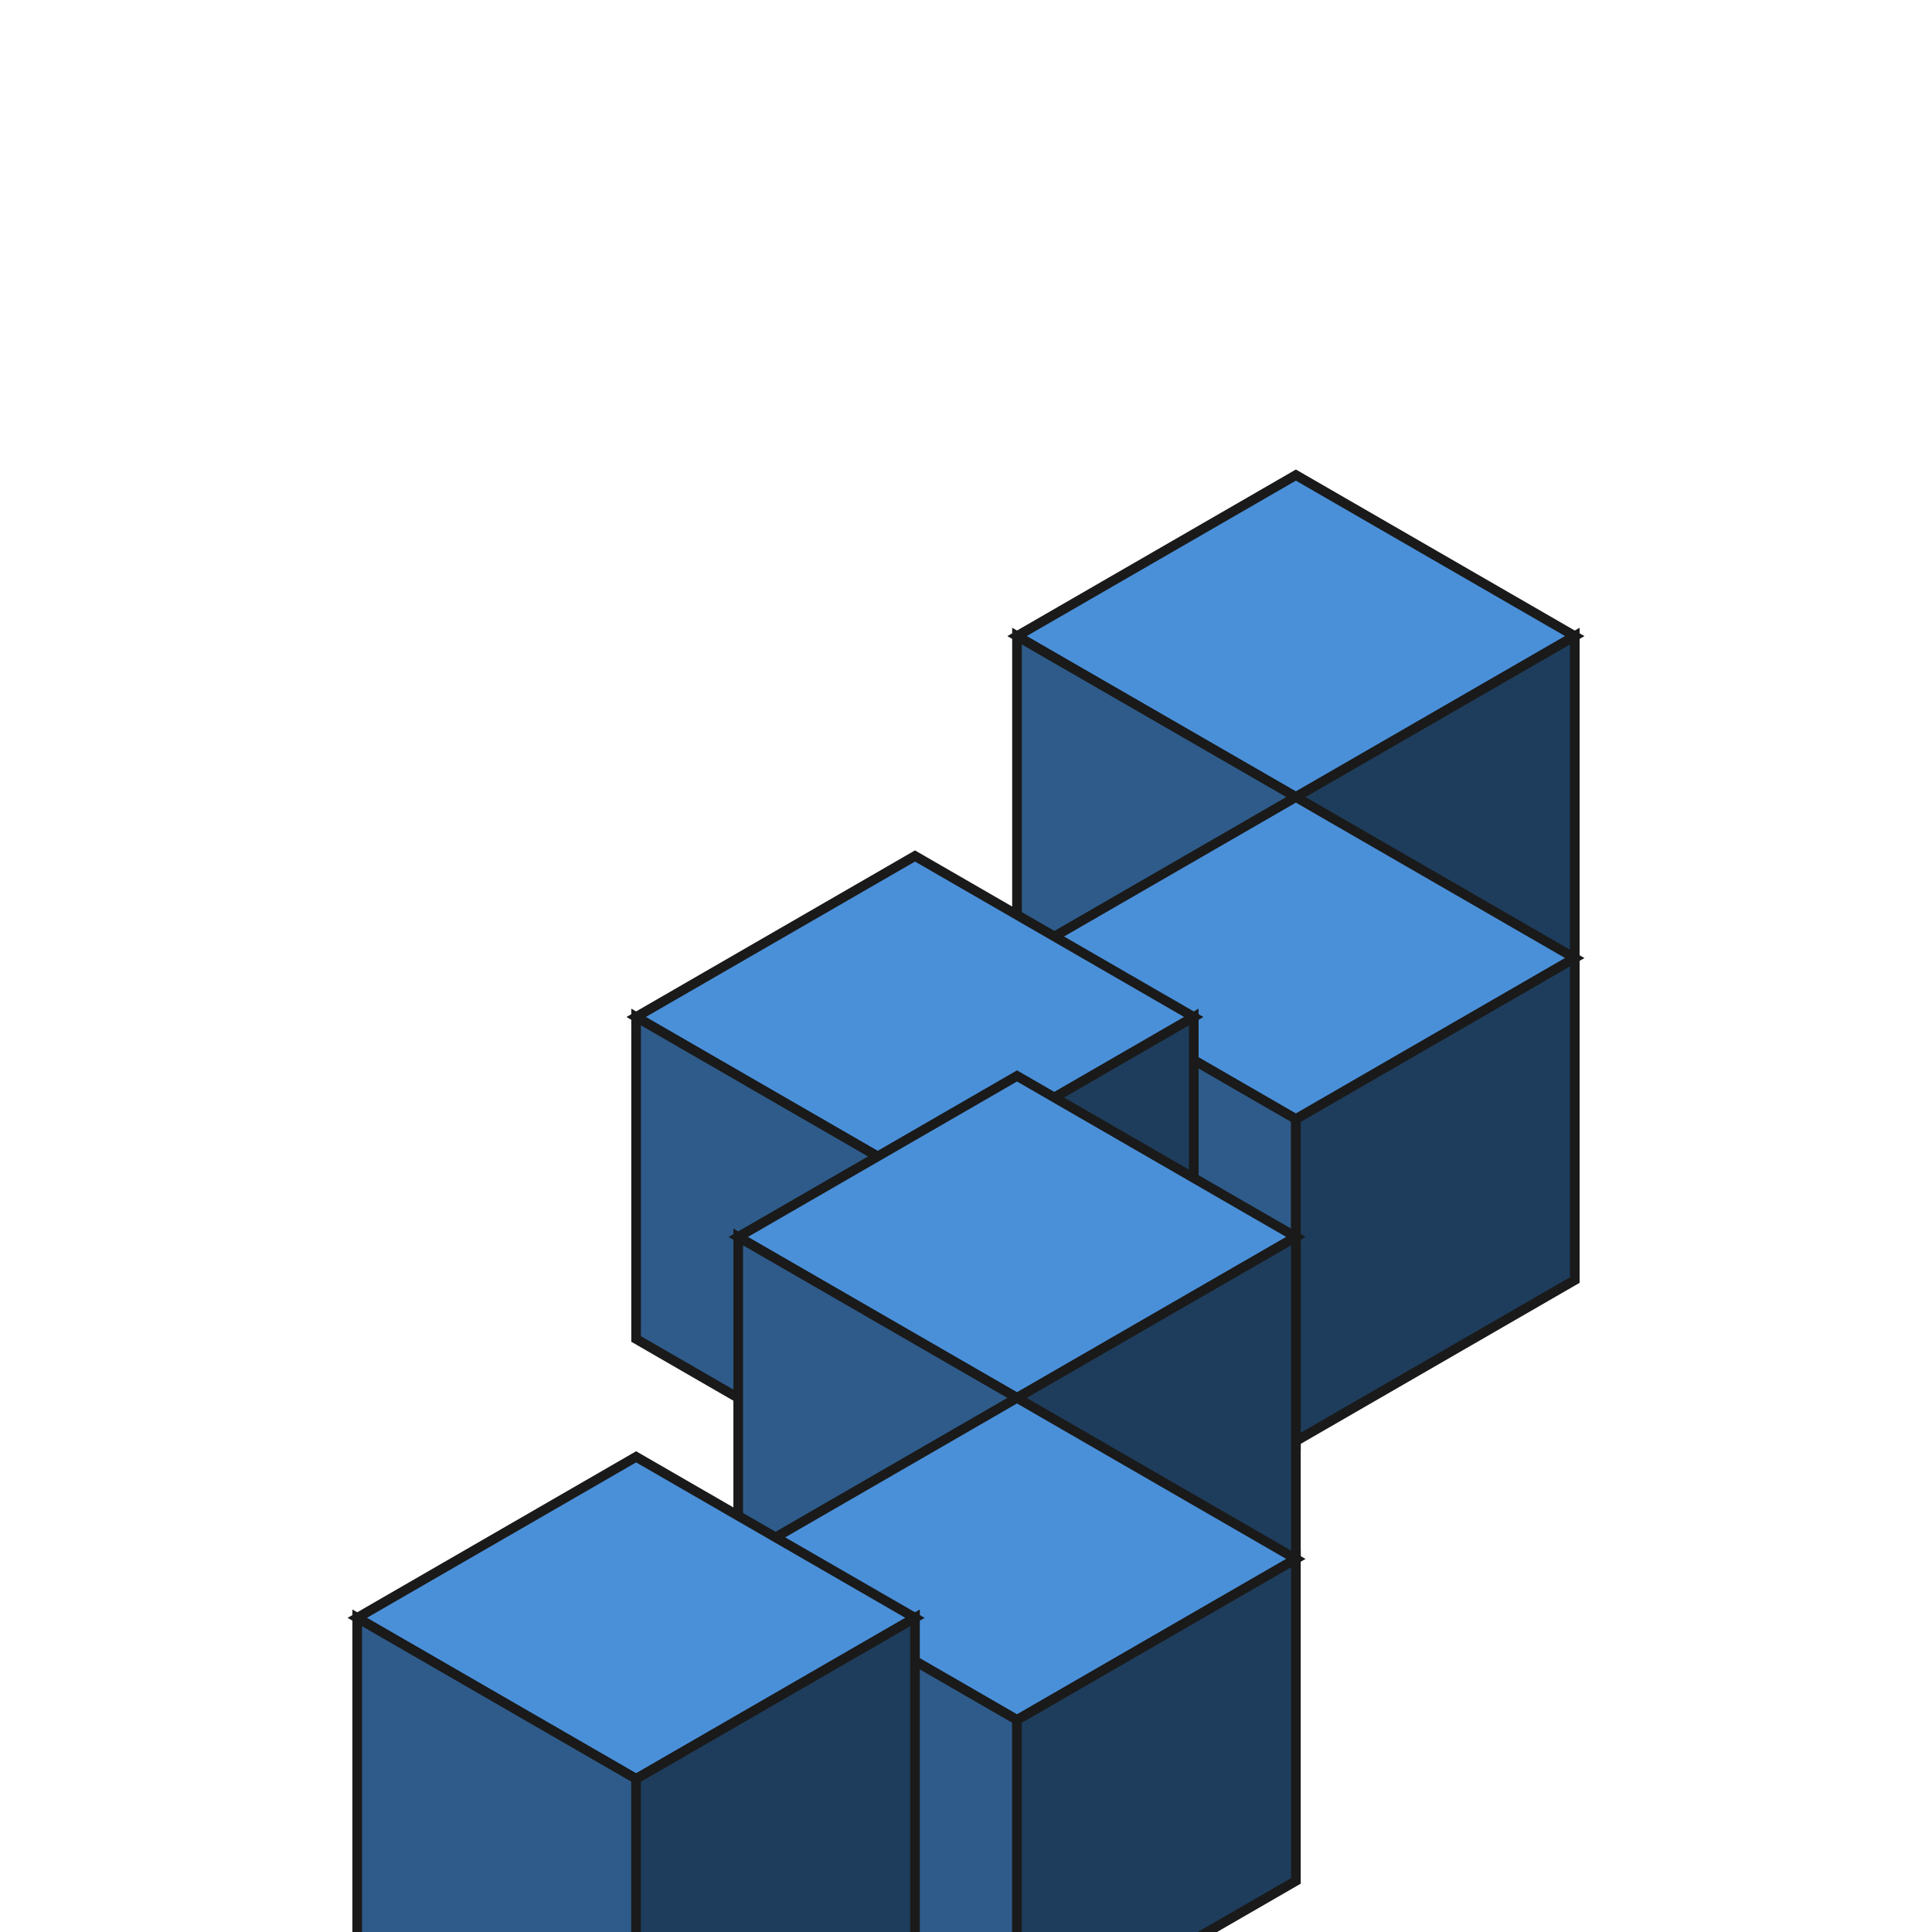
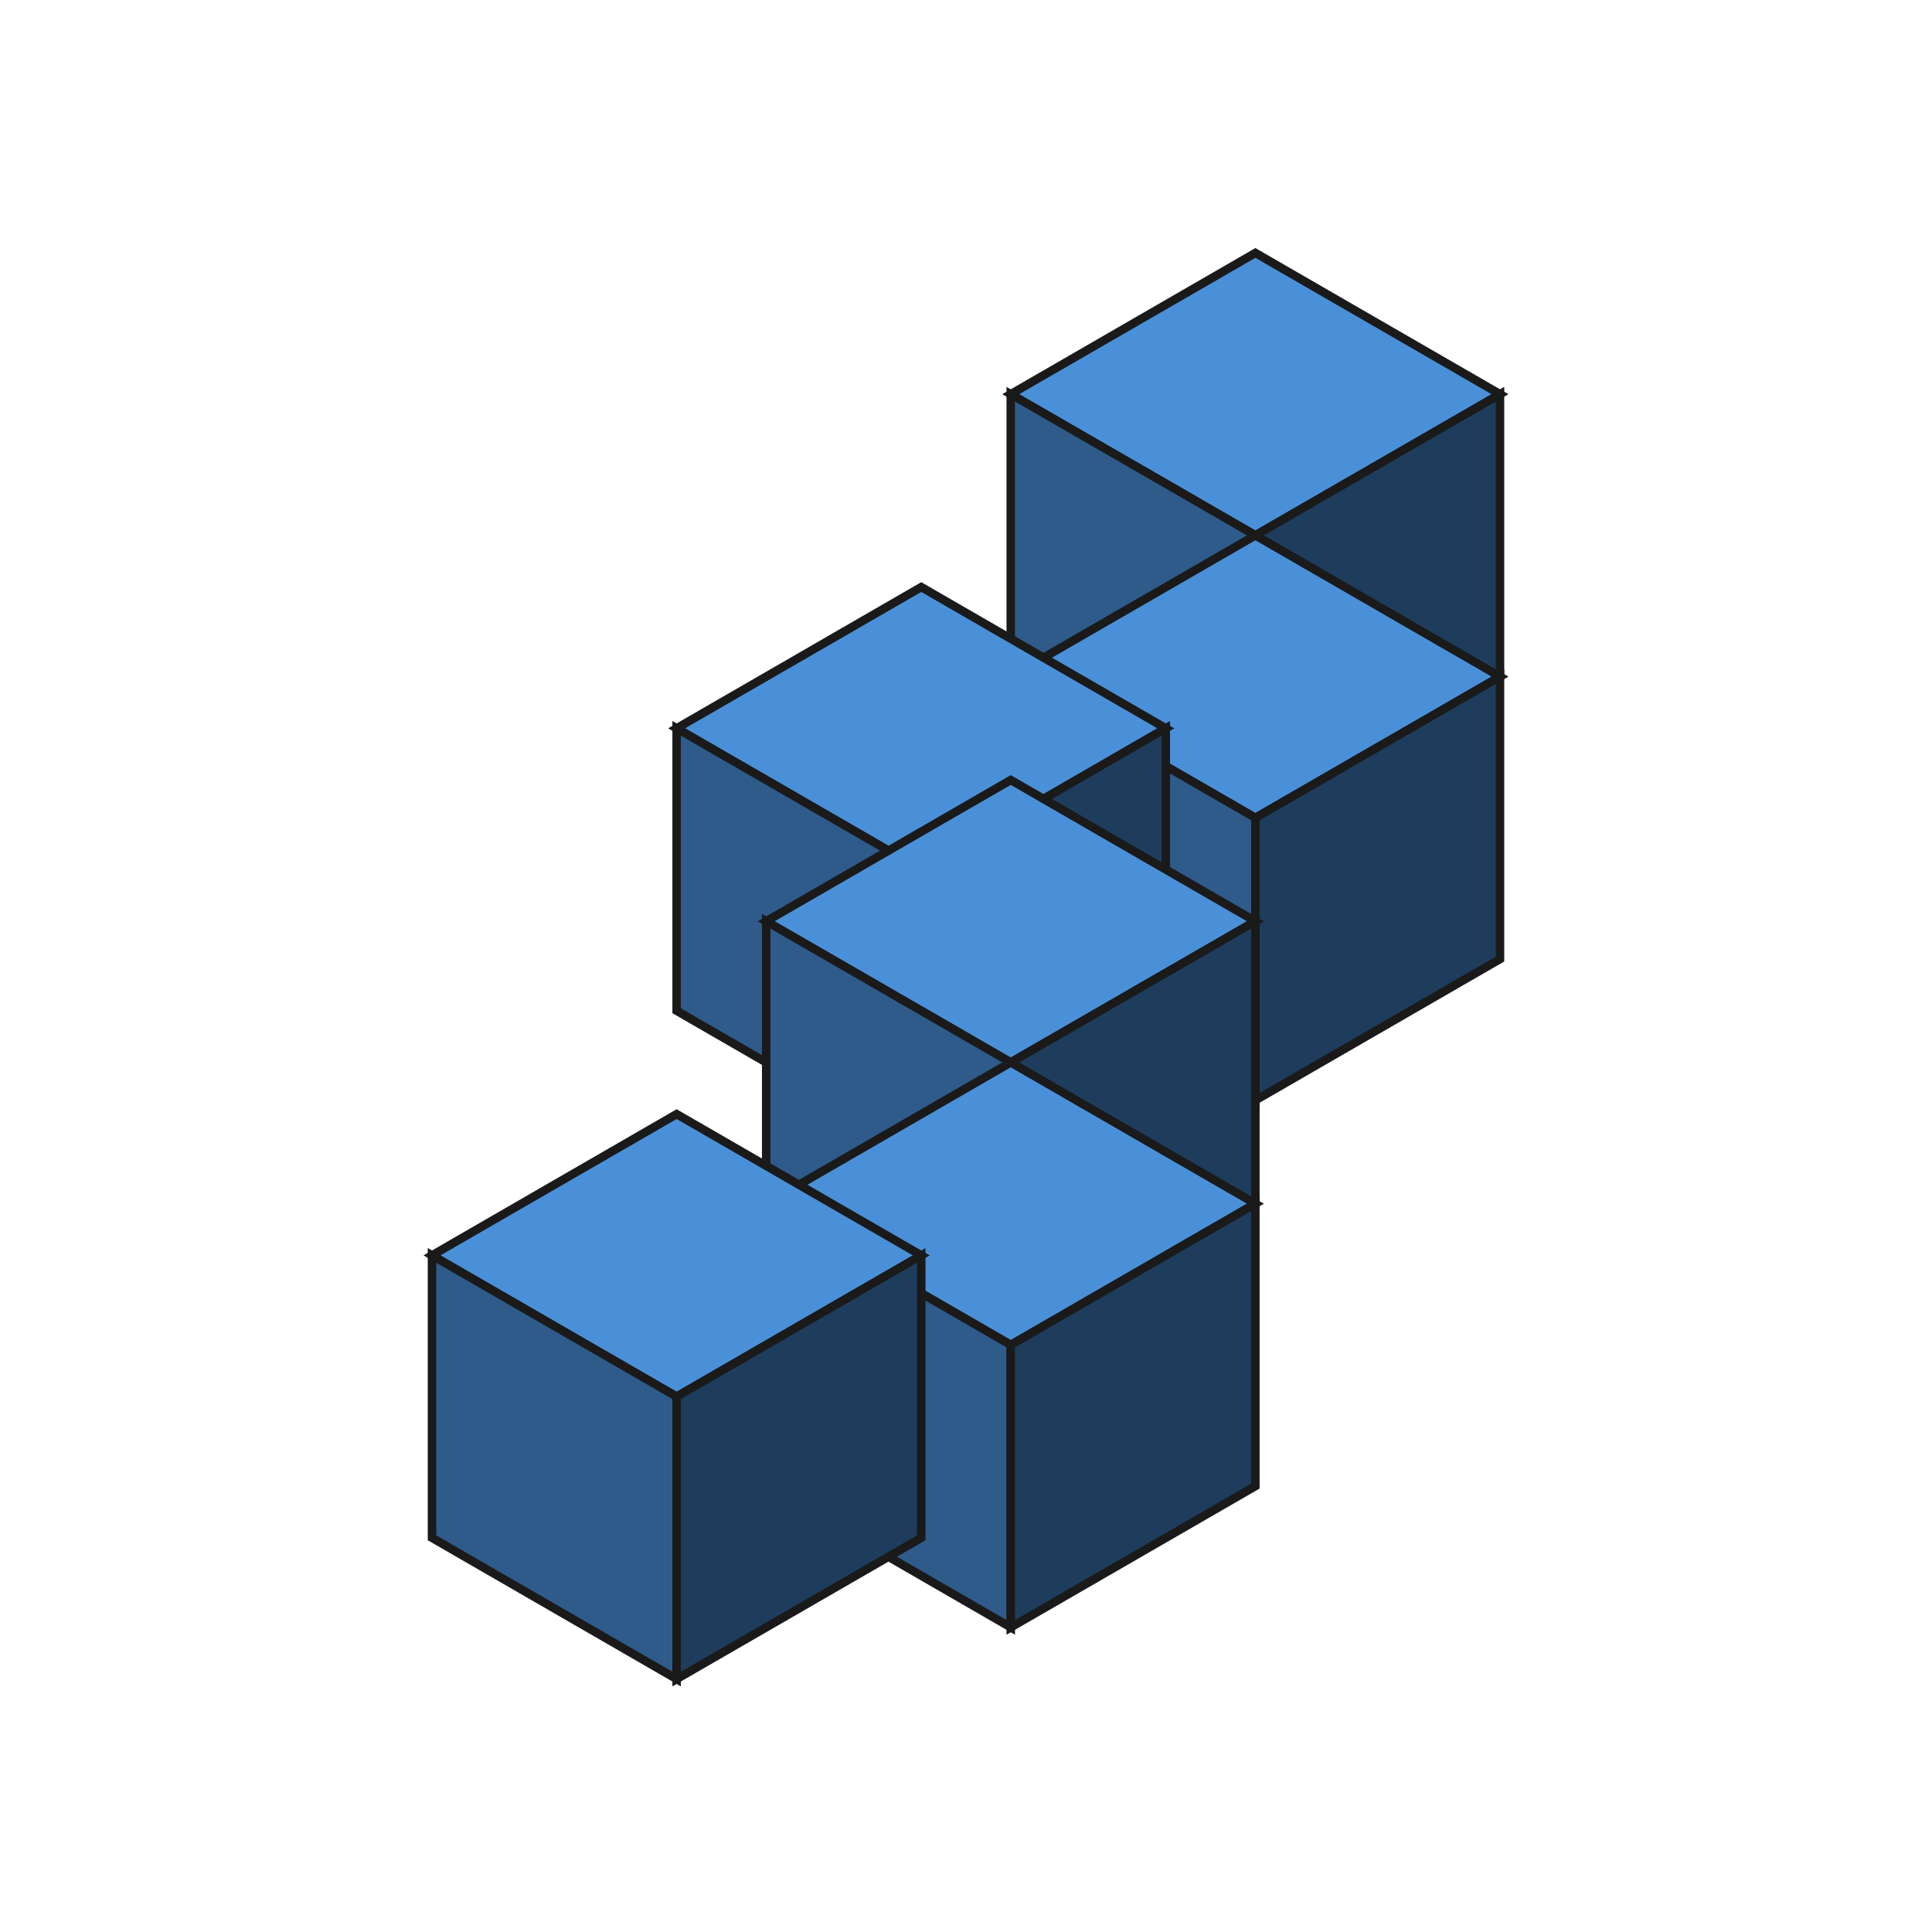
- <svg xmlns="http://www.w3.org/2000/svg" width="200" height="200" viewBox="0 0 200 200">
-   <g transform="translate(100, 133.33)">
-     <g>
-       <polygon points="34.15,-84.15 63.02,-67.48 34.15,-50.82 5.28,-67.48" fill="#4A90D9" stroke="#1a1a1a" stroke-width="1" />
-       <polygon points="5.28,-67.48 34.15,-50.82 34.15,-17.48 5.28,-34.15" fill="#2E5B8A" stroke="#1a1a1a" stroke-width="1" />
-       <polygon points="63.02,-67.48 63.02,-34.15 34.15,-17.48 34.15,-50.82" fill="#1E3D5C" stroke="#1a1a1a" stroke-width="1" />
-     </g>
-     <g>
-       <polygon points="34.15,-50.82 63.02,-34.15 34.15,-17.48 5.28,-34.15" fill="#4A90D9" stroke="#1a1a1a" stroke-width="1" />
-       <polygon points="5.28,-34.15 34.15,-17.48 34.15,15.85 5.28,-0.82" fill="#2E5B8A" stroke="#1a1a1a" stroke-width="1" />
-       <polygon points="63.02,-34.15 63.02,-0.82 34.15,15.85 34.15,-17.48" fill="#1E3D5C" stroke="#1a1a1a" stroke-width="1" />
-     </g>
-     <g>
-       <polygon points="-5.28,-44.72 23.58,-28.05 -5.28,-11.38 -34.15,-28.05" fill="#4A90D9" stroke="#1a1a1a" stroke-width="1" />
-       <polygon points="-34.15,-28.05 -5.28,-11.38 -5.28,21.95 -34.15,5.28" fill="#2E5B8A" stroke="#1a1a1a" stroke-width="1" />
-       <polygon points="23.58,-28.05 23.58,5.28 -5.28,21.95 -5.28,-11.38" fill="#1E3D5C" stroke="#1a1a1a" stroke-width="1" />
-     </g>
-     <g>
-       <polygon points="5.28,-21.95 34.15,-5.28 5.28,11.38 -23.58,-5.28" fill="#4A90D9" stroke="#1a1a1a" stroke-width="1" />
-       <polygon points="-23.58,-5.28 5.28,11.38 5.28,44.72 -23.58,28.05" fill="#2E5B8A" stroke="#1a1a1a" stroke-width="1" />
-       <polygon points="34.15,-5.28 34.15,28.05 5.28,44.72 5.28,11.38" fill="#1E3D5C" stroke="#1a1a1a" stroke-width="1" />
-     </g>
-     <g>
-       <polygon points="5.28,11.38 34.15,28.05 5.28,44.72 -23.58,28.05" fill="#4A90D9" stroke="#1a1a1a" stroke-width="1" />
-       <polygon points="-23.58,28.05 5.28,44.72 5.28,78.05 -23.58,61.38" fill="#2E5B8A" stroke="#1a1a1a" stroke-width="1" />
-       <polygon points="34.15,28.05 34.15,61.38 5.28,78.05 5.28,44.72" fill="#1E3D5C" stroke="#1a1a1a" stroke-width="1" />
-     </g>
-     <g>
-       <polygon points="-34.15,17.48 -5.28,34.15 -34.15,50.82 -63.02,34.15" fill="#4A90D9" stroke="#1a1a1a" stroke-width="1" />
-       <polygon points="-63.02,34.15 -34.15,50.82 -34.15,84.15 -63.02,67.48" fill="#2E5B8A" stroke="#1a1a1a" stroke-width="1" />
-       <polygon points="-5.28,34.15 -5.28,67.48 -34.15,84.15 -34.15,50.82" fill="#1E3D5C" stroke="#1a1a1a" stroke-width="1" />
-     </g>
+ <svg xmlns="http://www.w3.org/2000/svg" width="200" height="200" viewBox="-114 -114 228 228">
+   <g>
+     <polygon points="34.15,-84.15 63.02,-67.48 34.15,-50.82 5.28,-67.48" fill="#4A90D9" stroke="#1a1a1a" stroke-width="1" />
+     <polygon points="5.28,-67.48 34.15,-50.82 34.15,-17.48 5.28,-34.15" fill="#2E5B8A" stroke="#1a1a1a" stroke-width="1" />
+     <polygon points="63.02,-67.48 63.02,-34.15 34.15,-17.48 34.15,-50.82" fill="#1E3D5C" stroke="#1a1a1a" stroke-width="1" />
+   </g>
+   <g>
+     <polygon points="34.15,-50.82 63.02,-34.15 34.15,-17.48 5.28,-34.15" fill="#4A90D9" stroke="#1a1a1a" stroke-width="1" />
+     <polygon points="5.28,-34.15 34.15,-17.48 34.15,15.85 5.28,-0.82" fill="#2E5B8A" stroke="#1a1a1a" stroke-width="1" />
+     <polygon points="63.02,-34.15 63.02,-0.82 34.15,15.85 34.15,-17.48" fill="#1E3D5C" stroke="#1a1a1a" stroke-width="1" />
+   </g>
+   <g>
+     <polygon points="-5.28,-44.72 23.58,-28.05 -5.28,-11.38 -34.15,-28.05" fill="#4A90D9" stroke="#1a1a1a" stroke-width="1" />
+     <polygon points="-34.15,-28.05 -5.28,-11.38 -5.28,21.95 -34.15,5.28" fill="#2E5B8A" stroke="#1a1a1a" stroke-width="1" />
+     <polygon points="23.58,-28.05 23.58,5.28 -5.28,21.95 -5.28,-11.38" fill="#1E3D5C" stroke="#1a1a1a" stroke-width="1" />
+   </g>
+   <g>
+     <polygon points="5.28,-21.95 34.15,-5.28 5.28,11.38 -23.58,-5.28" fill="#4A90D9" stroke="#1a1a1a" stroke-width="1" />
+     <polygon points="-23.58,-5.28 5.28,11.38 5.28,44.72 -23.58,28.05" fill="#2E5B8A" stroke="#1a1a1a" stroke-width="1" />
+     <polygon points="34.15,-5.28 34.15,28.05 5.28,44.72 5.28,11.38" fill="#1E3D5C" stroke="#1a1a1a" stroke-width="1" />
+   </g>
+   <g>
+     <polygon points="5.28,11.38 34.15,28.05 5.28,44.72 -23.58,28.05" fill="#4A90D9" stroke="#1a1a1a" stroke-width="1" />
+     <polygon points="-23.58,28.05 5.28,44.72 5.28,78.05 -23.58,61.38" fill="#2E5B8A" stroke="#1a1a1a" stroke-width="1" />
+     <polygon points="34.15,28.05 34.15,61.38 5.28,78.05 5.28,44.72" fill="#1E3D5C" stroke="#1a1a1a" stroke-width="1" />
+   </g>
+   <g>
+     <polygon points="-34.15,17.48 -5.28,34.15 -34.15,50.82 -63.02,34.15" fill="#4A90D9" stroke="#1a1a1a" stroke-width="1" />
+     <polygon points="-63.02,34.15 -34.15,50.82 -34.15,84.15 -63.02,67.48" fill="#2E5B8A" stroke="#1a1a1a" stroke-width="1" />
+     <polygon points="-5.28,34.15 -5.28,67.48 -34.15,84.15 -34.15,50.82" fill="#1E3D5C" stroke="#1a1a1a" stroke-width="1" />
  </g>
</svg>
